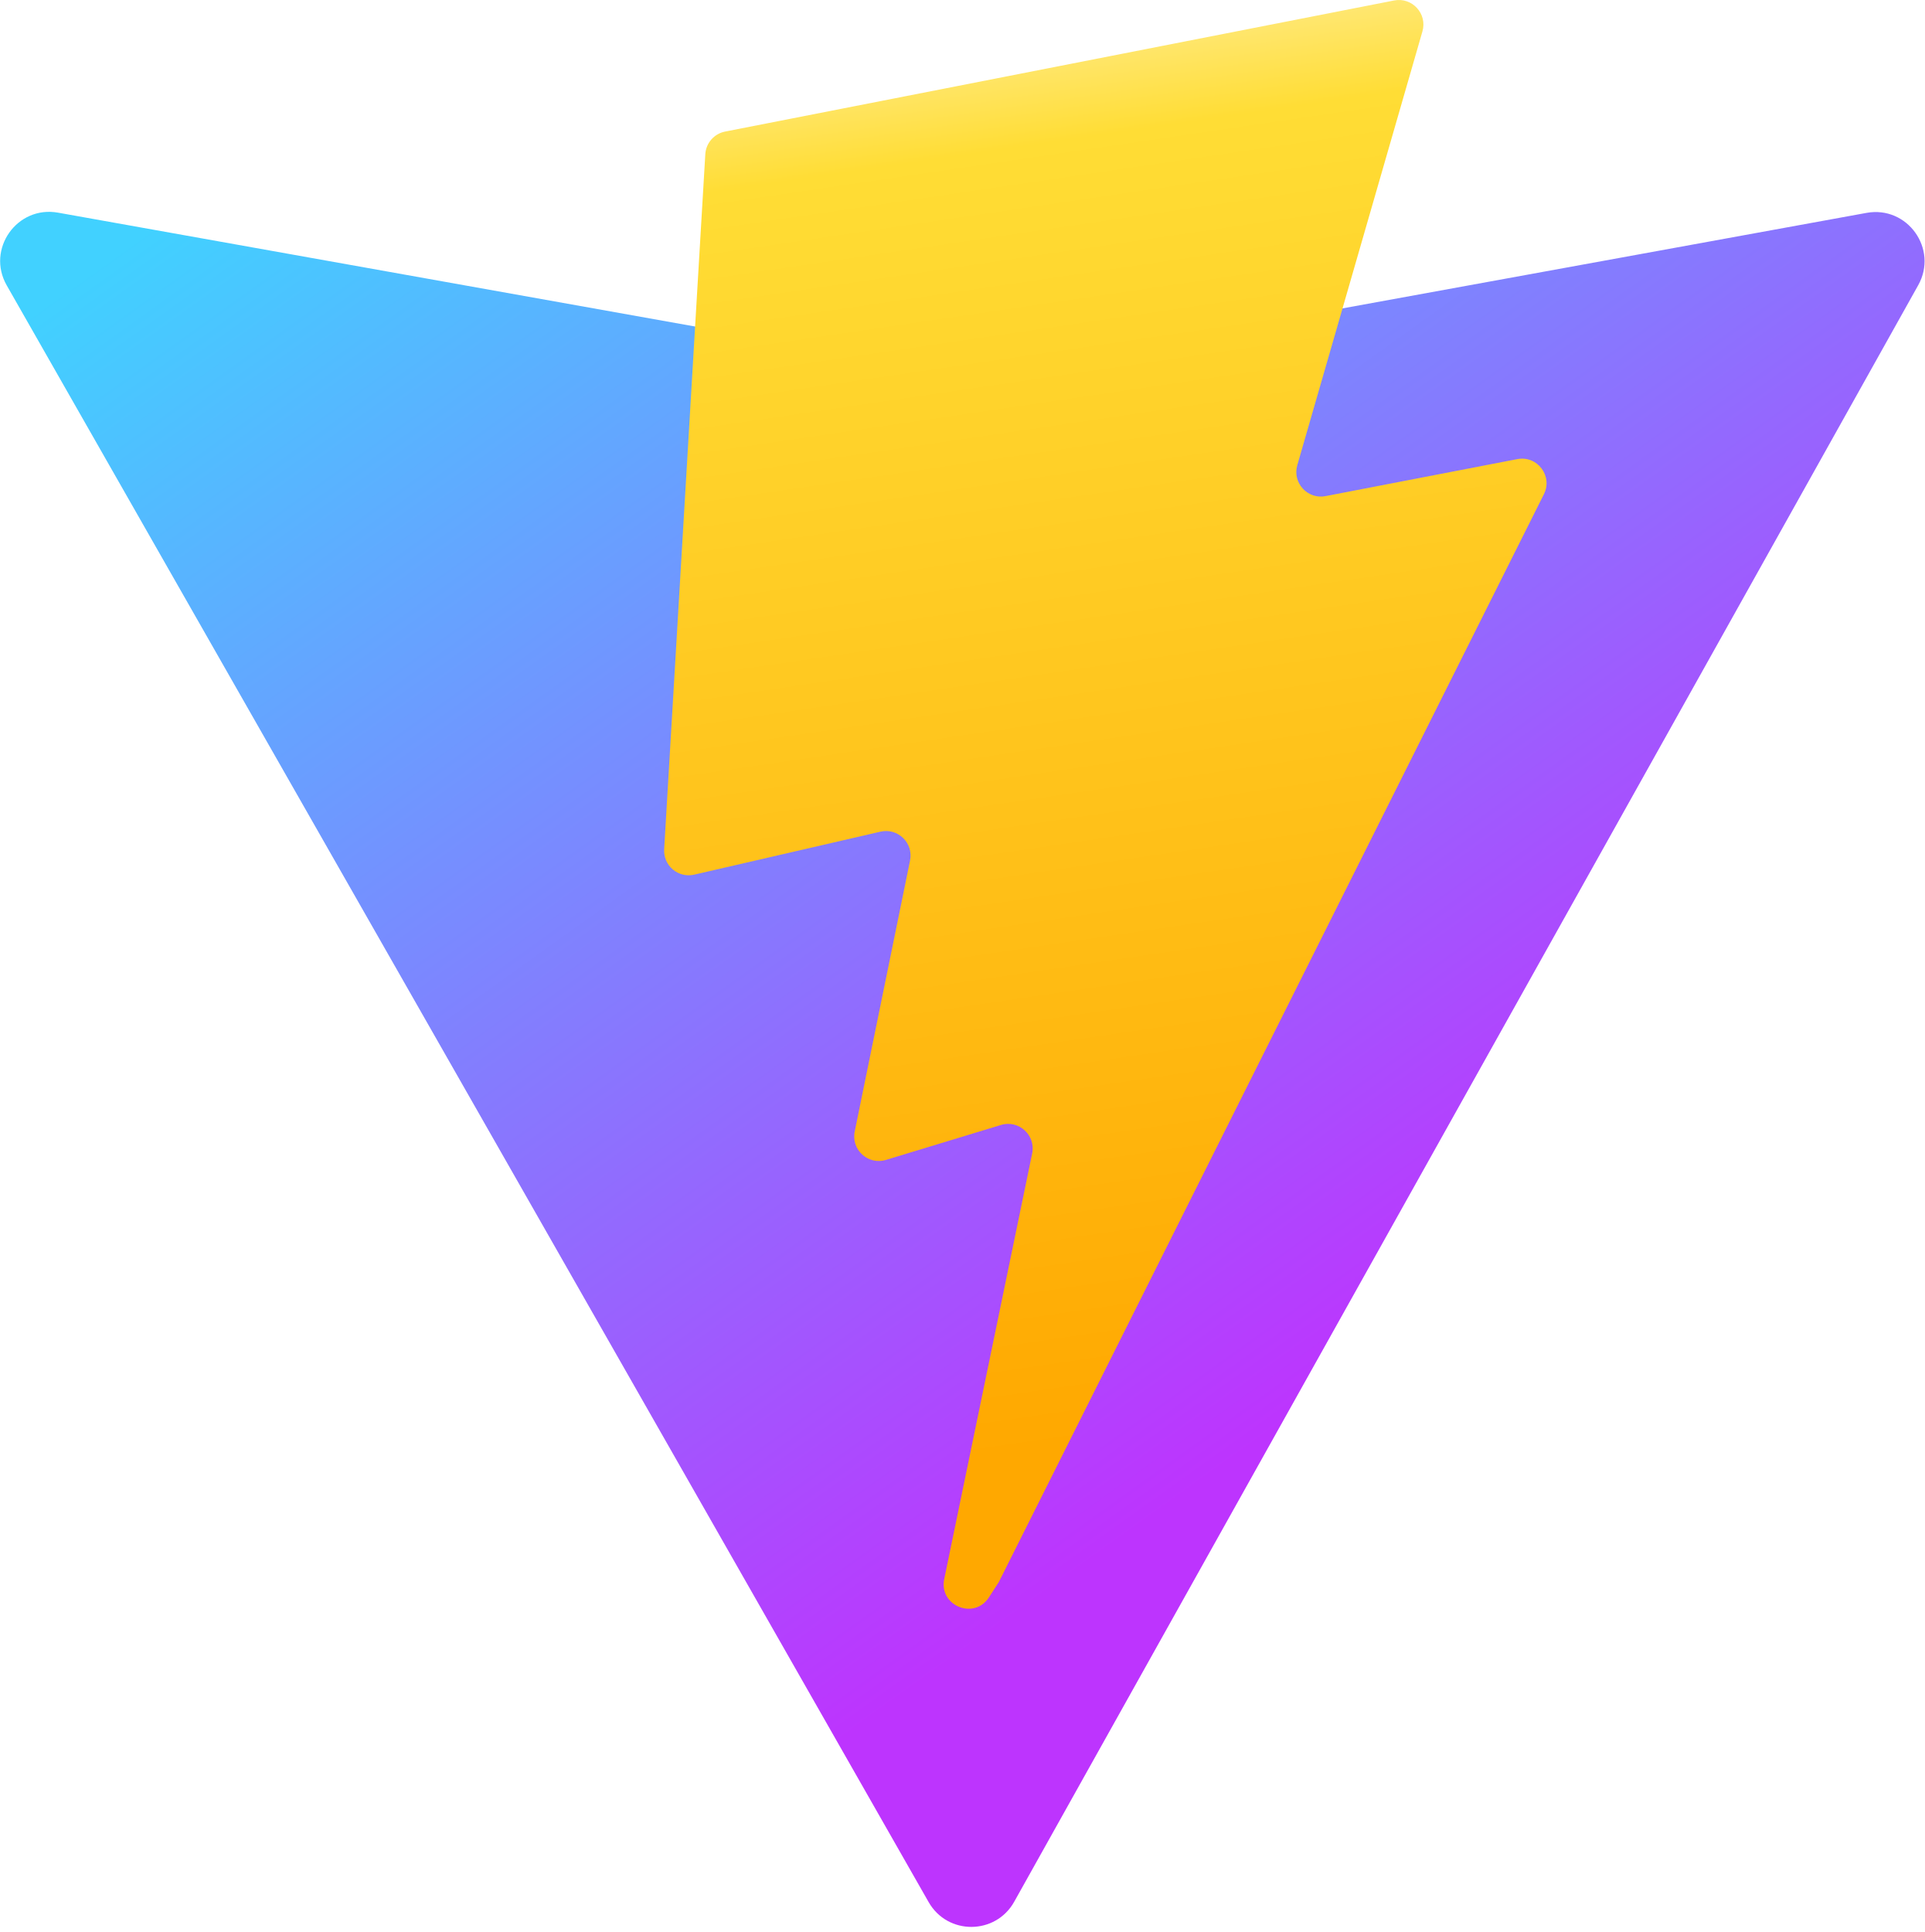
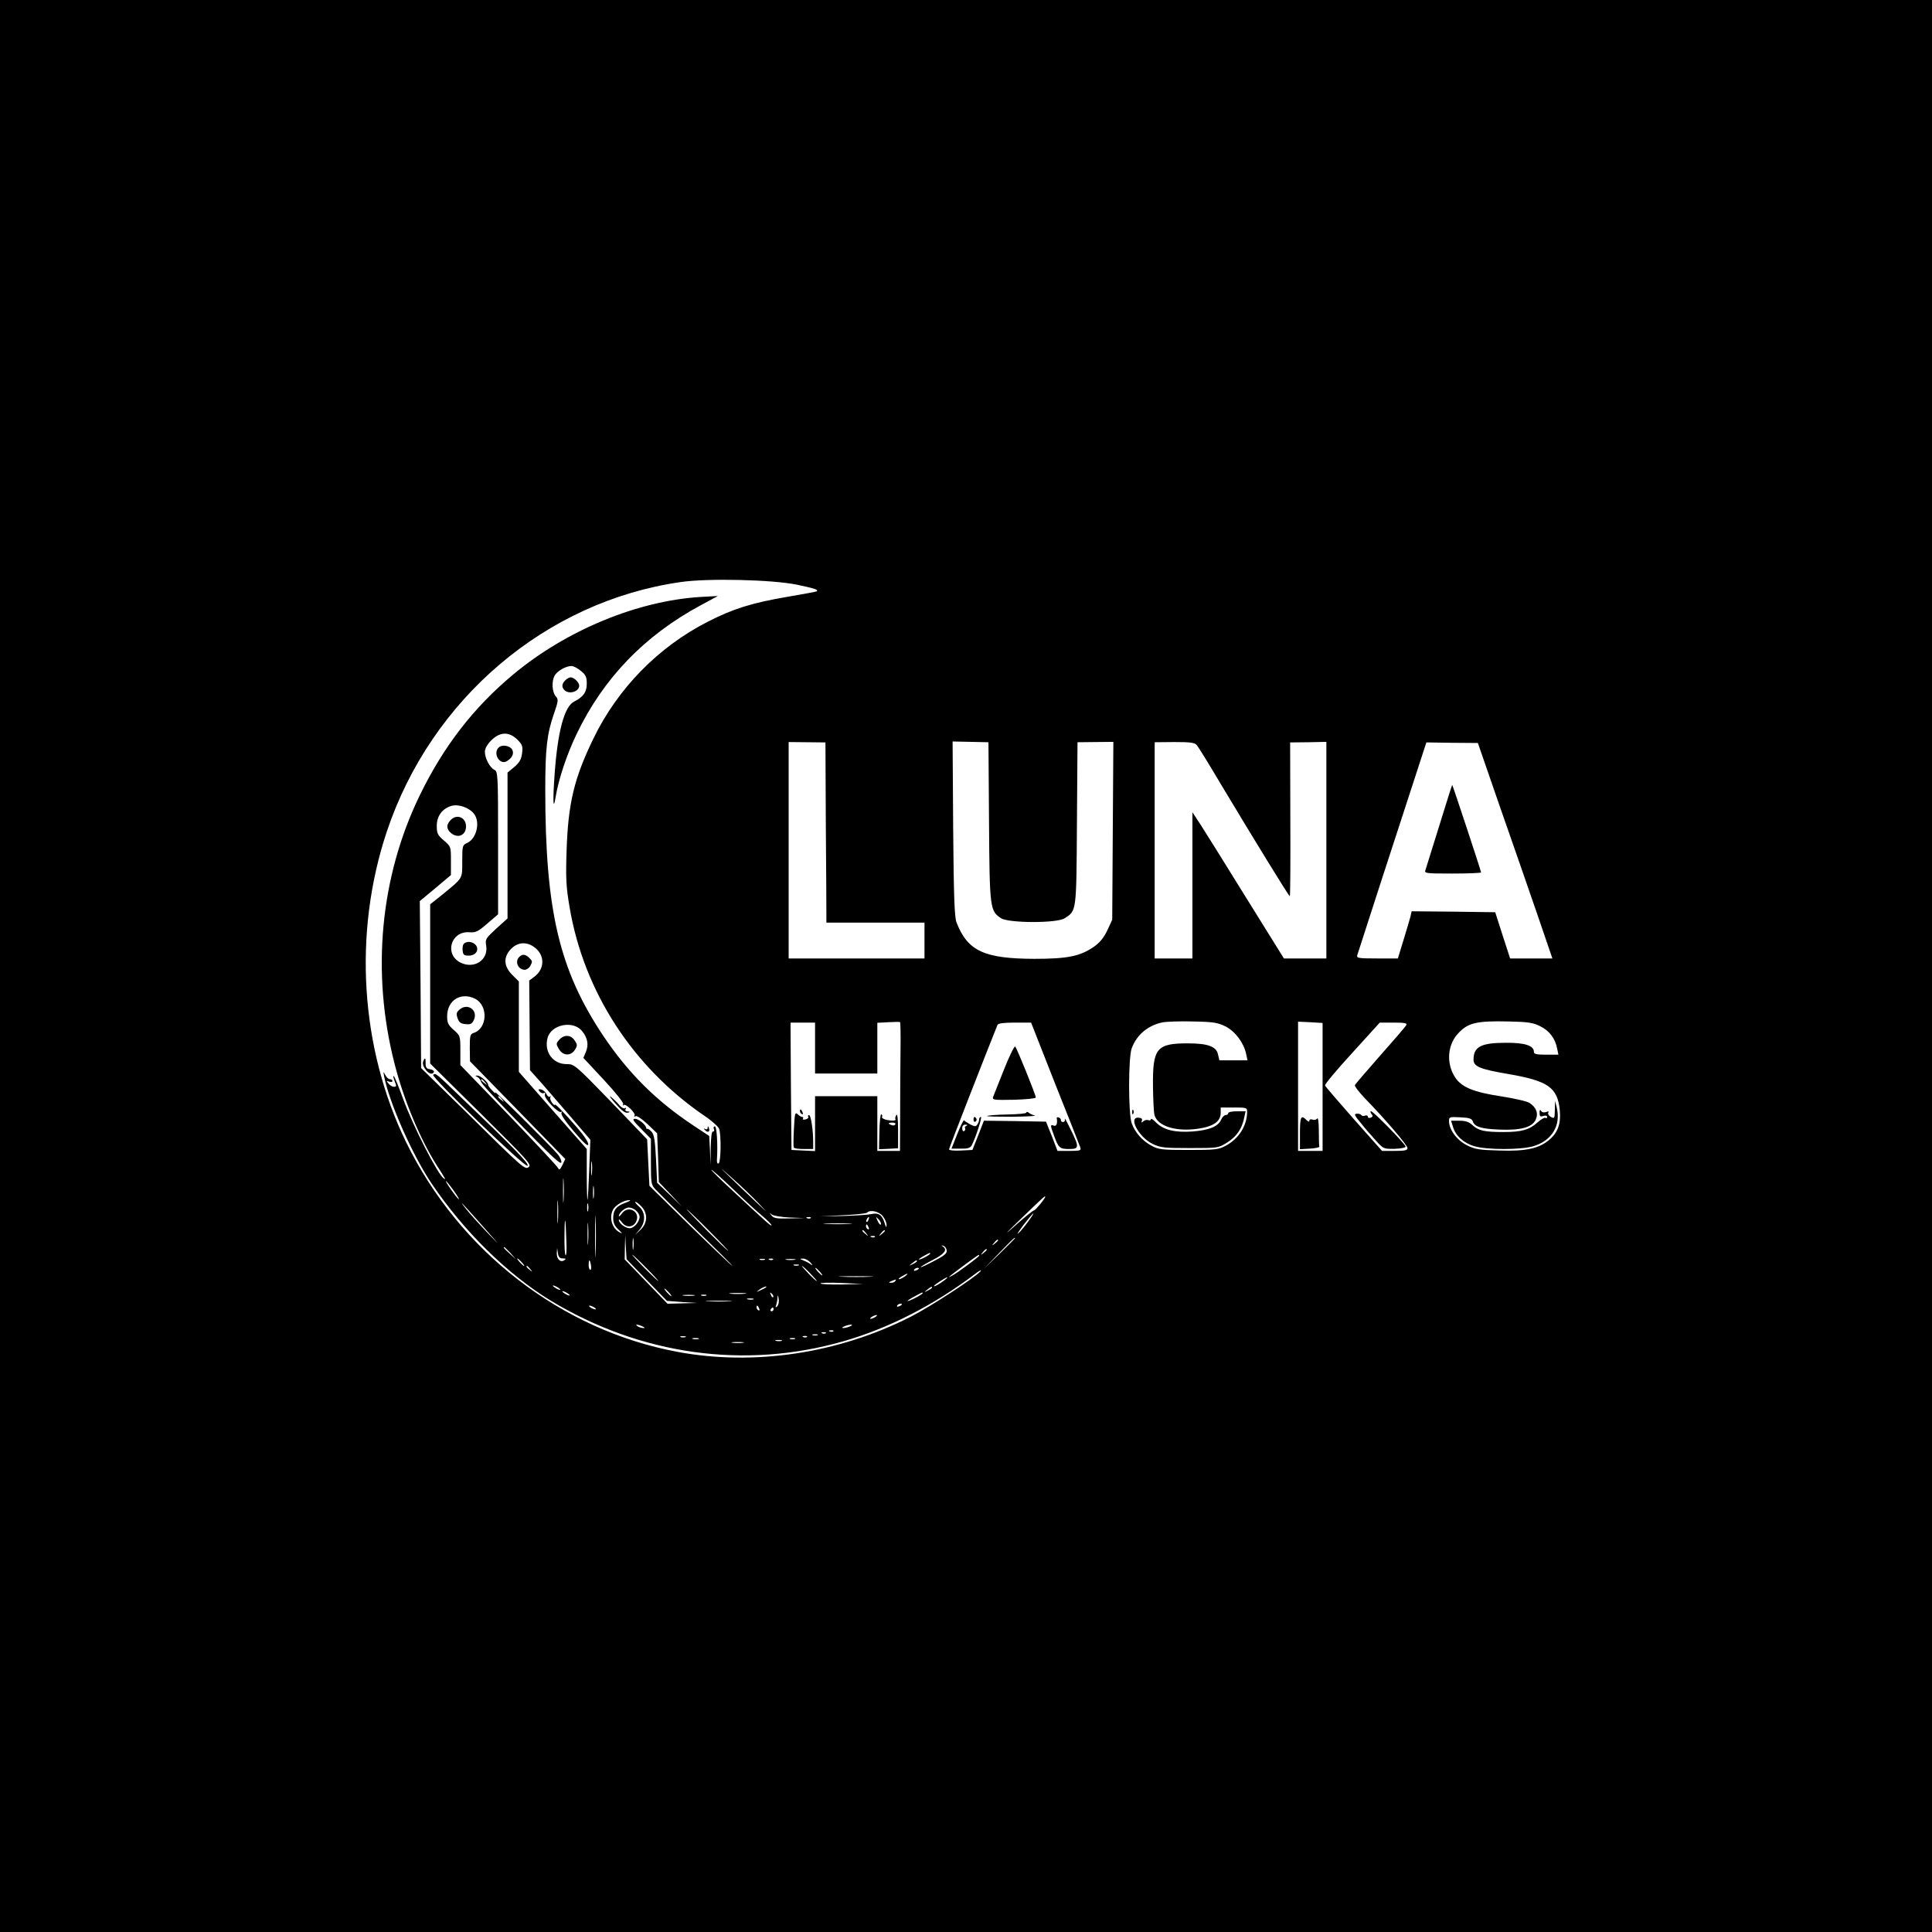
- <svg xmlns="http://www.w3.org/2000/svg" aria-hidden="true" role="img" class="iconify iconify--logos" width="31.88" height="32" preserveAspectRatio="xMidYMid meet" viewBox="0 0 256 257">
-   <defs>
-     <linearGradient id="IconifyId1813088fe1fbc01fb466" x1="-.828%" x2="57.636%" y1="7.652%" y2="78.411%">
-       <stop offset="0%" stop-color="#41D1FF" />
-       <stop offset="100%" stop-color="#BD34FE" />
-     </linearGradient>
-     <linearGradient id="IconifyId1813088fe1fbc01fb467" x1="43.376%" x2="50.316%" y1="2.242%" y2="89.03%">
-       <stop offset="0%" stop-color="#FFEA83" />
-       <stop offset="8.333%" stop-color="#FFDD35" />
-       <stop offset="100%" stop-color="#FFA800" />
-     </linearGradient>
-   </defs>
-   <path fill="url(#IconifyId1813088fe1fbc01fb466)" d="M255.153 37.938L134.897 252.976c-2.483 4.44-8.862 4.466-11.382.048L.875 37.958c-2.746-4.814 1.371-10.646 6.827-9.67l120.385 21.517a6.537 6.537 0 0 0 2.322-.004l117.867-21.483c5.438-.991 9.574 4.796 6.877 9.62Z" />
-   <path fill="url(#IconifyId1813088fe1fbc01fb467)" d="M185.432.063L96.44 17.501a3.268 3.268 0 0 0-2.634 3.014l-5.474 92.456a3.268 3.268 0 0 0 3.997 3.378l24.777-5.718c2.318-.535 4.413 1.507 3.936 3.838l-7.361 36.047c-.495 2.426 1.782 4.5 4.151 3.78l15.304-4.649c2.372-.72 4.652 1.36 4.15 3.788l-11.698 56.621c-.732 3.542 3.979 5.473 5.943 2.437l1.313-2.028l72.516-144.72c1.215-2.423-.88-5.186-3.54-4.672l-25.505 4.922c-2.396.462-4.435-1.77-3.759-4.114l16.646-57.705c.677-2.35-1.37-4.583-3.769-4.113Z" />
+ <svg xmlns="http://www.w3.org/2000/svg" version="1.0" width="1024pt" height="1024pt" viewBox="0 0 1024 1024" preserveAspectRatio="xMidYMid meet">
+   <g transform="translate(0,1024) scale(0.1,-0.1)" fill="#000000" stroke="none">
+     <path d="M0 5120 l0 -5120 5120 0 5120 0 0 5120 0 5120 -5120 0 -5120 0 0 -5120z m4224 2021 c94 -20 114 -26 105 -35 -2 -2 -72 -15 -154 -29 -189 -32 -291 -64 -425 -133 -261 -133 -477 -354 -605 -619 -102 -210 -134 -343 -142 -595 -5 -150 -2 -193 16 -299 76 -448 335 -846 716 -1106 39 -26 73 -57 77 -69 11 -36 9 -174 -3 -182 -7 -4 -10 4 -9 22 5 78 -1 174 -11 174 -6 0 -9 -7 -5 -15 3 -8 0 -14 -5 -12 -7 1 -11 -30 -12 -88 l-1 -90 -3 77 -4 77 -86 57 c-197 131 -343 277 -475 473 -234 350 -308 664 -308 1306 0 216 9 296 46 402 24 69 24 76 10 92 -20 22 -23 78 -7 109 13 25 60 52 90 52 11 0 33 -12 50 -26 26 -21 31 -33 31 -68 0 -44 -18 -70 -68 -95 -51 -27 -86 -158 -102 -379 -11 -147 -8 -207 5 -126 15 93 60 227 110 331 142 297 360 524 659 685 l91 49 -93 -5 c-334 -21 -710 -176 -992 -411 -211 -176 -369 -381 -495 -640 -210 -432 -258 -938 -134 -1422 48 -190 135 -399 223 -538 49 -76 50 -79 39 -72 -32 20 -165 280 -218 427 -21 58 -42 110 -47 115 -5 6 -4 -3 1 -18 14 -36 14 -37 -3 -37 -7 0 -20 8 -27 17 -12 15 -12 16 4 10 9 -3 17 -2 17 3 0 6 -6 10 -13 10 -8 0 -19 10 -25 23 -11 20 -11 19 -6 -8 28 -141 149 -415 251 -567 171 -254 402 -481 631 -621 477 -289 1030 -366 1552 -216 241 69 480 192 697 356 26 20 39 26 29 14 -32 -35 -263 -186 -369 -240 -383 -195 -830 -262 -1237 -186 -615 115 -1154 532 -1437 1110 -244 500 -282 1110 -103 1647 235 704 844 1221 1558 1323 143 21 485 13 616 -14z m-1482 -821 c27 -27 30 -36 25 -73 -4 -32 -14 -49 -41 -72 l-36 -30 0 -387 0 -386 -60 -54 c-56 -52 -59 -56 -53 -91 12 -75 -64 -125 -136 -89 -87 43 -52 167 45 161 36 -3 47 3 97 46 l57 49 0 378 c0 366 -1 378 -20 388 -25 13 -50 61 -50 96 0 16 12 38 34 60 46 46 94 47 138 4z m1635 -445 c2 -236 3 -451 3 -477 l0 -48 260 0 260 0 0 -95 0 -95 -360 0 -360 0 0 574 0 573 98 -1 97 -1 2 -430z m865 10 c3 -461 5 -473 64 -512 41 -26 296 -27 337 0 63 41 62 29 65 502 l3 431 95 1 95 1 -3 -471 -3 -472 -26 -56 c-19 -40 -40 -65 -71 -87 -74 -51 -141 -64 -317 -64 -266 1 -352 42 -411 192 -11 27 -15 135 -18 497 l-3 463 95 -2 95 -2 3 -421z m1101 406 c8 -9 65 -101 127 -206 175 -292 361 -595 366 -595 3 0 4 183 3 408 l-1 407 96 1 96 2 0 -574 0 -574 -113 0 -112 0 -199 320 c-109 176 -218 351 -242 388 l-44 67 0 -387 0 -388 -100 0 -100 0 0 573 0 573 105 1 c84 0 107 -3 118 -16z m1609 -333 c66 -188 155 -445 198 -570 l78 -228 -112 0 -112 0 -40 123 -39 122 -221 3 -222 2 -6 -27 c-4 -16 -21 -72 -37 -125 l-30 -98 -110 0 c-101 0 -110 2 -105 18 62 193 195 603 270 832 l96 295 137 -2 136 -1 119 -344z m-5440 -31 c35 -44 14 -132 -36 -155 -25 -11 -26 -15 -26 -96 0 -96 6 -86 -107 -179 l-63 -50 0 -422 0 -422 270 -267 c245 -243 269 -269 253 -281 -21 -16 -24 -14 -349 307 l-222 217 -3 443 -4 442 83 69 82 69 0 76 c0 74 0 75 -37 107 -34 29 -38 38 -38 78 0 53 30 92 79 106 38 10 93 -10 118 -42z m326 -712 c51 -42 48 -112 -6 -152 l-27 -20 2 -237 2 -238 59 -66 c32 -37 104 -120 160 -185 l101 -118 -6 -157 c-3 -86 -7 -159 -9 -161 -2 -2 -4 57 -4 132 l0 137 -180 204 -180 205 0 240 0 239 -35 35 c-46 46 -48 95 -6 138 38 38 87 39 129 4z m-319 -269 c70 -37 64 -158 -9 -181 -18 -6 -20 -15 -20 -78 l1 -72 253 -259 252 -259 -15 -32 c-13 -25 -17 -29 -23 -16 -4 9 -122 135 -262 281 l-256 265 0 78 c0 76 -1 78 -35 108 -30 26 -35 38 -35 73 0 85 74 130 149 92z m2254 -268 c-1 -78 -2 -232 -2 -340 l-1 -198 -60 0 -60 0 0 145 0 145 -165 0 -165 0 0 -145 0 -146 -62 3 -63 3 -3 338 -2 337 65 0 65 0 0 -135 0 -135 165 0 165 0 0 135 0 134 58 3 c31 2 59 2 62 1 3 0 4 -66 3 -145z m1724 121 c51 -27 96 -87 108 -146 l7 -33 -75 0 -74 0 -7 30 c-8 43 -53 60 -161 60 -165 0 -186 -26 -184 -227 1 -70 4 -139 8 -153 17 -60 116 -90 234 -72 80 12 117 39 117 84 l0 28 70 0 c66 0 70 -1 70 -22 0 -74 -44 -144 -114 -181 -37 -20 -55 -22 -196 -22 -141 0 -159 2 -196 22 -50 27 -88 70 -106 120 -18 52 -18 344 0 396 26 71 84 121 162 138 19 4 92 7 162 5 112 -2 132 -6 175 -27z m513 -320 l0 -339 -65 0 -65 0 0 343 0 342 65 -3 65 -4 0 -339z m1153 322 c49 -24 80 -65 90 -118 l7 -33 -65 0 c-51 0 -65 3 -65 15 0 33 -48 49 -149 48 -131 0 -171 -21 -171 -89 0 -37 34 -51 187 -77 208 -36 258 -71 270 -190 7 -70 -9 -118 -53 -156 -54 -48 -125 -64 -268 -59 -105 3 -128 6 -171 28 -53 26 -95 83 -95 128 0 22 3 23 60 20 47 -2 61 -7 66 -21 9 -29 44 -40 139 -44 113 -5 174 11 194 51 16 34 4 67 -32 90 -13 9 -80 24 -150 35 -145 22 -210 48 -244 100 -48 72 -42 170 13 231 53 59 98 70 270 66 101 -2 129 -6 167 -25z m-2571 -304 c71 -177 131 -330 134 -339 5 -16 -1 -18 -57 -18 l-64 0 -30 78 -31 77 -164 3 -165 2 -30 -77 -31 -78 -62 -3 c-34 -2 -62 1 -62 6 0 7 204 529 257 660 4 8 32 12 92 12 l86 0 127 -323z m1861 309 c-4 -8 -66 -80 -138 -161 -71 -81 -132 -151 -134 -157 -2 -5 21 -35 51 -67 111 -114 228 -251 228 -266 0 -12 -14 -15 -67 -15 l-68 0 -150 169 c-82 93 -151 173 -152 178 -2 6 62 83 143 171 l147 162 74 0 c60 0 73 -3 66 -14z m-4367 -32 c29 -36 35 -72 19 -110 l-13 -31 109 -117 c64 -69 106 -122 102 -129 -3 -7 -2 -9 2 -4 11 10 66 -43 58 -56 -3 -6 -1 -7 6 -3 6 4 32 -13 63 -42 l51 -49 5 -129 4 -129 62 -65 61 -65 -66 63 -66 63 -6 126 c-5 97 -10 129 -23 144 -9 10 -19 17 -23 16 -3 -1 -6 1 -6 4 0 16 -40 49 -59 49 -17 0 -11 -10 32 -53 l52 -53 0 -122 c0 -119 1 -122 28 -150 15 -16 113 -113 218 -216 105 -102 189 -186 185 -185 -3 0 -103 95 -223 212 l-216 212 -6 123 -6 123 -192 200 c-190 196 -194 199 -235 199 -73 0 -120 65 -101 138 19 73 137 96 184 36z m51 -756 c-2 -18 -4 -6 -4 27 0 33 2 48 4 33 2 -15 2 -42 0 -60z m883 -155 c54 -58 54 -57 -15 8 -39 36 -99 94 -135 129 -64 62 -64 62 15 -8 44 -39 105 -97 135 -129z m22 -69 c26 -22 47 -43 47 -48 1 -9 -25 14 -206 183 -62 57 -113 107 -113 111 0 4 51 -41 113 -100 61 -59 133 -125 159 -146z m-1055 84 c-2 -29 -3 -6 -3 52 0 58 1 81 3 53 2 -29 2 -77 0 -105z m-582 51 c20 -28 32 -48 26 -45 -12 8 -74 96 -67 96 2 0 21 -23 41 -51z m742 -36 c-2 -16 -4 -3 -4 27 0 30 2 43 4 28 2 -16 2 -40 0 -55z m-190 -125 c-2 -29 -3 -8 -3 47 0 55 1 79 3 53 2 -26 2 -71 0 -100z m2583 129 c0 -9 -52 -72 -59 -72 -5 0 -49 -35 -98 -79 -67 -60 -60 -51 32 38 116 112 125 120 125 113z m-2225 -32 c-48 -17 -65 -38 -65 -82 0 -24 8 -42 28 -60 22 -21 23 -24 5 -14 -40 21 -56 79 -33 121 13 23 57 49 85 49 11 0 2 -6 -20 -14z m-751 -130 c92 -104 93 -105 16 -25 -45 47 -95 103 -112 125 -43 55 -18 29 96 -100z m553 88 c-3 -10 -5 -2 -5 17 0 19 2 27 5 18 2 -10 2 -26 0 -35z m283 22 c35 -37 32 -88 -5 -123 l-29 -27 23 27 c34 39 33 94 -3 124 -15 13 -23 24 -18 24 5 0 19 -11 32 -25z m-243 -247 c-1 -51 -3 -12 -3 87 0 99 2 141 3 93 2 -48 2 -129 0 -180z m215 225 c10 -9 18 -23 18 -32 0 -27 -30 -61 -52 -61 -23 0 -58 26 -58 44 0 6 7 0 16 -12 21 -31 61 -29 76 4 24 52 -43 89 -76 42 -9 -12 -16 -18 -16 -14 0 18 33 46 53 46 11 0 29 -7 39 -17z m383 -103 c60 -60 107 -110 105 -110 -3 0 -55 50 -115 110 -60 61 -107 110 -105 110 3 0 55 -49 115 -110z m924 74 c12 -15 21 -36 20 -48 -1 -15 -3 -12 -10 10 -13 44 -32 58 -71 49 -18 -4 -87 -8 -153 -10 l-120 -2 122 6 c67 3 125 9 129 14 17 17 63 6 83 -19z m-494 -7 l80 -3 -81 -2 c-67 -2 -84 1 -95 16 -12 15 -12 16 1 5 9 -7 52 -14 95 -16z m1264 -22 c-18 -25 -41 -53 -52 -62 -11 -10 2 10 28 45 56 72 72 83 24 17z m-2447 -107 c2 -42 0 -74 -4 -71 -5 2 -7 52 -6 111 1 110 6 95 10 -40z m115 -5 c-2 -27 -3 -5 -3 47 0 52 1 74 3 48 2 -27 2 -69 0 -95z m1180 131 c-3 -3 -12 -4 -19 -1 -8 3 -5 6 6 6 11 1 17 -2 13 -5z m306 -9 c-3 -9 -8 -14 -10 -11 -3 3 -2 9 2 15 9 16 15 13 8 -4z m66 -24 c-2 -6 -10 2 -17 17 -11 25 -11 25 4 10 9 -9 15 -21 13 -27z m-166 2 c-35 -2 -91 -2 -125 0 -35 2 -7 3 62 3 69 0 97 -1 63 -3z m101 -19 c3 -8 2 -12 -4 -9 -6 3 -10 10 -10 16 0 14 7 11 14 -7z m-13 -31 c13 -16 12 -17 -3 -4 -17 13 -22 21 -14 21 2 0 10 -8 17 -17z m99 13 c0 -2 -8 -10 -17 -17 -16 -13 -17 -12 -4 4 13 16 21 21 21 13z m-1262 -261 l107 -110 80 -6 80 -5 -78 -2 -79 -2 -114 118 -113 117 1 65 2 65 3 -65 4 -64 107 -111z m-71 168 c-2 -16 -4 -5 -4 22 0 28 2 40 4 28 2 -13 2 -35 0 -50z m1280 61 c-3 -3 -12 -4 -19 -1 -8 3 -5 6 6 6 11 1 17 -2 13 -5z m743 -7 c0 -1 -37 -38 -82 -82 l-83 -80 80 83 c74 76 85 87 85 79z m-90 -11 c0 -2 -8 -10 -17 -17 -16 -13 -17 -12 -4 4 13 16 21 21 21 13z m-272 -53 c2 -16 -12 -28 -68 -57 -38 -20 -70 -35 -70 -32 0 3 27 19 60 36 64 32 83 55 59 72 -12 8 -11 9 1 5 8 -2 16 -13 18 -24z m-2312 -15 l29 -33 -32 29 c-31 28 -38 36 -30 36 2 0 16 -15 33 -32z m277 -28 c17 0 19 -2 7 -10 -20 -13 -40 7 -39 39 l2 26 4 -27 c3 -21 10 -28 26 -28z m2247 46 c0 -2 -8 -10 -17 -17 -16 -13 -17 -12 -4 4 13 16 21 21 21 13z m-300 -21 c0 -2 -13 -11 -30 -20 -38 -19 -40 -11 -2 9 31 17 32 18 32 11z m-1505 -75 c38 -38 67 -70 64 -70 -2 0 -36 32 -74 70 -38 39 -67 70 -64 70 2 0 36 -31 74 -70z m1765 65 c0 -6 -117 -93 -145 -107 -30 -16 -18 -6 65 56 79 58 80 59 80 51z m-2425 -35 c10 -11 16 -20 13 -20 -3 0 -13 9 -23 20 -10 11 -16 20 -13 20 3 0 13 -9 23 -20z m1288 13 c-7 -2 -19 -2 -25 0 -7 3 -2 5 12 5 14 0 19 -2 13 -5z m44 1 c-3 -3 -12 -4 -19 -1 -8 3 -5 6 6 6 11 1 17 -2 13 -5z m116 -1 c-13 -2 -33 -2 -45 0 -13 2 -3 4 22 4 25 0 35 -2 23 -4z m83 -15 c11 -13 12 -17 3 -11 -8 7 -26 17 -40 22 -22 9 -22 10 -3 10 11 1 29 -9 40 -21z m-1164 -13 c3 -14 1 -25 -3 -25 -5 0 -9 11 -9 25 0 14 2 25 4 25 2 0 6 -11 8 -25z m1728 20 c0 -2 -10 -9 -22 -15 -22 -11 -22 -10 -4 4 21 17 26 19 26 11z m-627 -22 c-7 -2 -19 -2 -25 0 -7 3 -2 5 12 5 14 0 19 -2 13 -5z m-1422 -20 c13 -16 12 -17 -3 -4 -17 13 -22 21 -14 21 2 0 10 -8 17 -17z m1484 -23 c21 -22 37 -40 34 -40 -3 0 -23 18 -44 40 -21 22 -37 40 -34 40 3 0 23 -18 44 -40z m50 10 c10 -11 16 -20 13 -20 -3 0 -13 9 -23 20 -10 11 -16 20 -13 20 3 0 13 -9 23 -20z m525 16 c0 -2 -7 -7 -16 -10 -8 -3 -12 -2 -9 4 6 10 25 14 25 6z m-74 -41 c-11 -8 -25 -15 -30 -15 -6 1 0 7 14 15 32 19 40 18 16 0z m-183 -2 c-40 -2 -107 -2 -150 0 -43 1 -10 3 72 3 83 0 118 -2 78 -3z m392 -19 c-26 -20 -55 -36 -55 -30 0 5 63 46 70 46 3 -1 -4 -8 -15 -16z m-260 -4 c-3 -5 -14 -10 -23 -9 -14 0 -13 2 3 9 27 11 27 11 20 0z m-279 -18 c-60 -1 -113 1 -117 5 -5 4 45 6 109 3 l117 -5 -109 -3z m-1496 -28 c0 -2 -9 0 -20 6 -11 6 -20 13 -20 16 0 2 9 0 20 -6 11 -6 20 -13 20 -16z m1089 12 c-2 -2 -15 -9 -29 -15 -24 -11 -24 -11 -6 3 16 13 49 24 35 12z m881 -1 c0 -2 -10 -9 -22 -15 -22 -11 -22 -10 -4 4 21 17 26 19 26 11z m-1395 -25 c10 -11 16 -20 13 -20 -3 0 -13 9 -23 20 -10 11 -16 20 -13 20 3 0 13 -9 23 -20z m-525 -16 c0 -2 -9 0 -20 6 -11 6 -20 13 -20 16 0 2 9 0 20 -6 11 -6 20 -13 20 -16z m928 9 c-21 -2 -55 -2 -75 0 -21 2 -4 4 37 4 41 0 58 -2 38 -4z m150 -18 c-3 -3 -9 2 -12 12 -6 14 -5 15 5 6 7 -7 10 -15 7 -18z m792 20 c0 -2 -18 -14 -40 -25 -22 -11 -40 -18 -40 -15 0 2 17 13 38 24 42 23 42 23 42 16z m-1212 -12 c-16 -2 -40 -2 -55 0 -16 2 -3 4 27 4 30 0 43 -2 28 -4z m65 0 c-7 -2 -19 -2 -25 0 -7 3 -2 5 12 5 14 0 19 -2 13 -5z m376 -57 c-9 -8 -10 -7 -5 7 3 10 7 28 7 40 2 16 3 14 6 -7 3 -16 -1 -34 -8 -40z m-126 37 c-7 -2 -21 -2 -30 0 -10 3 -4 5 12 5 17 0 24 -2 18 -5z m-125 -10 c-32 -2 -84 -2 -115 0 -32 2 -6 3 57 3 63 0 89 -1 58 -3z m912 -17 c0 -2 -7 -7 -16 -10 -8 -3 -12 -2 -9 4 6 10 25 14 25 6z m-1630 -16 c8 -5 11 -10 5 -10 -5 0 -17 5 -25 10 -8 5 -10 10 -5 10 6 0 17 -5 25 -10z m874 -6 c3 -8 2 -12 -4 -9 -6 3 -10 10 -10 16 0 14 7 11 14 -7z m76 -4 c0 -5 -5 -10 -11 -10 -5 0 -7 5 -4 10 3 6 8 10 11 10 2 0 4 -4 4 -10z m540 -40 c-8 -5 -19 -10 -25 -10 -5 0 -3 5 5 10 8 5 20 10 25 10 6 0 3 -5 -5 -10z m-1235 -50 c13 -6 15 -9 5 -9 -8 0 -22 4 -30 9 -18 12 -2 12 25 0z m1100 0 c-11 -5 -27 -9 -35 -9 -9 0 -8 4 5 9 11 5 27 9 35 9 9 0 8 -4 -5 -9z m-88 -26 c-3 -3 -12 -4 -19 -1 -8 3 -5 6 6 6 11 1 17 -2 13 -5z m-40 -10 c-3 -3 -12 -4 -19 -1 -8 3 -5 6 6 6 11 1 17 -2 13 -5z m-44 -11 c-7 -2 -19 -2 -25 0 -7 3 -2 5 12 5 14 0 19 -2 13 -5z m-700 -10 c-7 -2 -19 -2 -25 0 -7 3 -2 5 12 5 14 0 19 -2 13 -5z m644 1 c-3 -3 -12 -4 -19 -1 -8 3 -5 6 6 6 11 1 17 -2 13 -5z m-574 -11 c-7 -2 -21 -2 -30 0 -10 3 -4 5 12 5 17 0 24 -2 18 -5z m510 0 c-7 -2 -19 -2 -25 0 -7 3 -2 5 12 5 14 0 19 -2 13 -5z m-70 -10 c-7 -2 -21 -2 -30 0 -10 3 -4 5 12 5 17 0 24 -2 18 -5z m-205 -10 c-16 -2 -40 -2 -55 0 -16 2 -3 4 27 4 30 0 43 -2 28 -4z" />
+     <path d="M2996 6634 c-19 -19 -20 -36 -4 -52 24 -24 78 -8 78 24 0 17 -28 44 -45 44 -7 0 -21 -7 -29 -16z" />
+     <path d="M3751 4262 c-1 -8 -6 -10 -13 -6 -10 5 -10 4 -1 -6 15 -16 28 -8 20 12 -4 11 -6 11 -6 0z" />
+     <path d="M2641 6276 c-29 -34 10 -93 46 -70 29 18 39 42 27 62 -14 22 -57 27 -73 8z" />
+     <path d="M2462 5241 c-8 -4 -12 -21 -10 -37 2 -25 7 -29 32 -29 36 0 56 27 40 53 -13 19 -43 26 -62 13z" />
+     <path d="M7628 5862 c-37 -119 -70 -225 -73 -234 -7 -17 4 -18 144 -18 83 0 151 3 151 6 0 8 -151 464 -153 464 -1 0 -32 -98 -69 -218z" />
+     <path d="M2387 5892 c-22 -24 -21 -45 1 -65 37 -34 82 -15 82 33 0 49 -51 68 -83 32z" />
+     <path d="M2243 4614 c-10 -27 35 -79 53 -61 10 9 0 18 -23 21 -12 2 -18 11 -17 30 1 30 -4 34 -13 10z" />
+     <path d="M2296 4543 c-11 -12 487 -493 500 -482 11 9 -66 89 -365 375 -120 116 -123 118 -135 107z" />
+     <path d="M2752 5168 c-25 -25 -6 -68 30 -68 9 0 22 9 28 19 13 25 13 27 -6 45 -19 19 -36 20 -52 4z" />
+     <path d="M2861 4454 c6 -7 16 -11 22 -7 6 4 8 0 5 -9 -7 -18 74 -103 87 -91 4 5 5 2 1 -5 -5 -8 19 -44 66 -99 52 -61 74 -81 76 -69 2 10 -22 47 -59 89 -80 92 -119 131 -119 121 0 -4 -6 1 -14 11 -8 11 -12 24 -9 30 4 5 3 7 -2 3 -5 -5 -13 2 -19 14 -6 12 -19 22 -29 24 -15 2 -16 0 -6 -12z" />
+     <path d="M2438 4891 c-19 -16 -21 -23 -13 -47 8 -23 17 -30 43 -32 26 -3 34 1 44 23 22 49 -31 90 -74 56z" />
+     <path d="M2530 4532 c8 -4 16 -14 18 -22 4 -15 49 -64 279 -300 95 -97 144 -142 148 -132 3 7 -5 26 -17 42 -35 42 -342 347 -333 330 4 -8 -3 -4 -16 10 -13 13 -23 27 -22 30 4 10 -41 50 -56 49 -14 0 -14 -1 -1 -7z m41 -29 c13 -16 12 -17 -3 -4 -10 7 -18 15 -18 17 0 8 8 3 21 -13z m90 -90 c13 -16 12 -17 -3 -4 -17 13 -22 21 -14 21 2 0 10 -8 17 -17z" />
+     <path d="M4240 4351 c0 -6 4 -13 10 -16 6 -3 7 1 4 9 -7 18 -14 21 -14 7z" />
+     <path d="M4208 4257 c-3 -51 -3 -95 -1 -99 2 -5 26 -8 54 -8 l49 0 0 38 c0 63 -12 142 -22 142 -5 0 -7 -4 -4 -9 3 -5 -3 -11 -14 -14 -11 -3 -18 -1 -14 4 3 5 1 9 -5 9 -5 0 -16 7 -24 15 -13 12 -15 2 -19 -78z" />
+     <path d="M4661 4244 l-2 -95 50 2 51 3 0 95 c0 62 -4 91 -9 81 -6 -8 -7 -18 -5 -22 6 -9 -22 -10 -53 -2 -13 4 -21 10 -18 14 3 5 1 11 -4 14 -4 3 -9 -37 -10 -90z m84 36 c-3 -5 -12 -7 -20 -3 -21 7 -19 13 6 13 11 0 18 -4 14 -10z" />
+     <path d="M6001 4344 c0 -11 3 -14 6 -6 3 7 2 16 -1 19 -3 4 -6 -2 -5 -13z" />
+     <path d="M6510 4340 c0 -5 -6 -10 -13 -10 -8 0 -19 -11 -25 -25 -16 -36 -63 -55 -150 -62 -94 -7 -155 8 -194 47 -15 16 -28 24 -28 18 0 -6 -6 -8 -14 -5 -7 3 -19 0 -26 -6 -10 -9 -12 -9 -8 3 4 10 -2 15 -18 16 -55 4 1 -102 73 -138 44 -21 61 -23 199 -23 150 0 151 0 199 30 49 31 78 72 90 133 l7 32 -46 0 c-25 0 -46 -4 -46 -10z" />
+     <path d="M6890 4234 l0 -85 53 3 c28 2 51 6 50 11 -2 4 -3 42 -3 85 0 43 -4 71 -8 64 -5 -7 -16 -10 -25 -6 -10 3 -17 1 -17 -6 0 -7 -6 -6 -16 4 -28 29 -34 17 -34 -70z" />
+     <path d="M8241 4357 c-1 -45 -2 -47 -21 -37 -11 6 -17 16 -14 22 5 8 1 9 -11 4 -11 -4 -22 -2 -27 6 -5 9 -8 6 -8 -10 0 -19 4 -22 20 -17 12 4 20 2 20 -5 0 -6 -4 -9 -9 -5 -5 3 -24 -8 -43 -25 -42 -38 -83 -50 -179 -50 -100 0 -133 7 -164 36 -19 18 -38 24 -70 24 l-44 0 10 -32 c13 -47 57 -87 113 -103 67 -20 246 -20 314 0 98 30 146 110 123 205 l-9 35 -1 -48z" />
+     <path d="M5322 4573 c-28 -70 -54 -136 -58 -146 -6 -17 1 -18 110 -16 67 2 116 7 116 12 0 14 -100 260 -109 270 -5 4 -31 -50 -59 -120z" />
+     <path d="M5440 4343 c0 -5 -46 -9 -101 -10 -56 -1 -104 -5 -107 -8 -3 -3 57 -4 134 -4 76 1 130 4 119 6 -11 3 -26 10 -32 15 -7 6 -13 6 -13 1z" />
+     <path d="M5160 4304 c0 -8 5 -12 10 -9 6 4 8 11 5 16 -9 14 -15 11 -15 -7z" />
+     <path d="M5190 4308 c0 -7 -4 -20 -10 -28 -8 -12 -12 -12 -37 0 -15 8 -30 18 -33 22 -3 3 -19 -29 -36 -72 l-31 -78 48 0 c37 -1 51 3 59 17 21 40 57 151 49 151 -5 0 -9 -6 -9 -12z m-68 -35 c-6 -2 -10 -9 -7 -13 3 -5 1 -11 -5 -15 -5 -3 -10 3 -10 14 0 14 6 21 18 20 10 0 12 -3 4 -6z" />
+     <path d="M5601 4313 c5 -27 -2 -45 -16 -39 -19 7 -19 2 2 -54 23 -64 30 -70 79 -70 55 0 55 9 8 105 -19 39 -32 63 -30 54 2 -9 -2 -16 -9 -16 -8 0 -13 5 -12 10 1 5 -4 12 -11 14 -7 3 -12 1 -11 -4z" />
+     <path d="M7269 4336 c9 -10 8 -15 -4 -20 -8 -3 -15 -1 -15 5 0 6 -7 9 -15 6 -8 -4 -17 -2 -20 3 -3 5 -14 8 -24 7 -16 -1 -12 -9 23 -51 22 -28 59 -70 80 -93 38 -42 41 -43 98 -42 32 1 58 6 58 12 0 12 -171 187 -183 187 -5 0 -4 -6 2 -14z" />
+     <path d="M2964 4729 c-17 -19 -17 -23 -3 -47 21 -38 62 -41 85 -8 15 24 15 28 0 51 -20 31 -56 33 -82 4z" />
+     <path d="M3254 4400 c45 -52 62 -63 79 -56 7 2 4 5 -6 5 -11 1 -15 6 -11 13 4 6 3 8 -4 4 -6 -3 -19 4 -29 16 -10 13 -30 32 -43 43 -14 11 -7 0 14 -25z" />
+   </g>
</svg>
